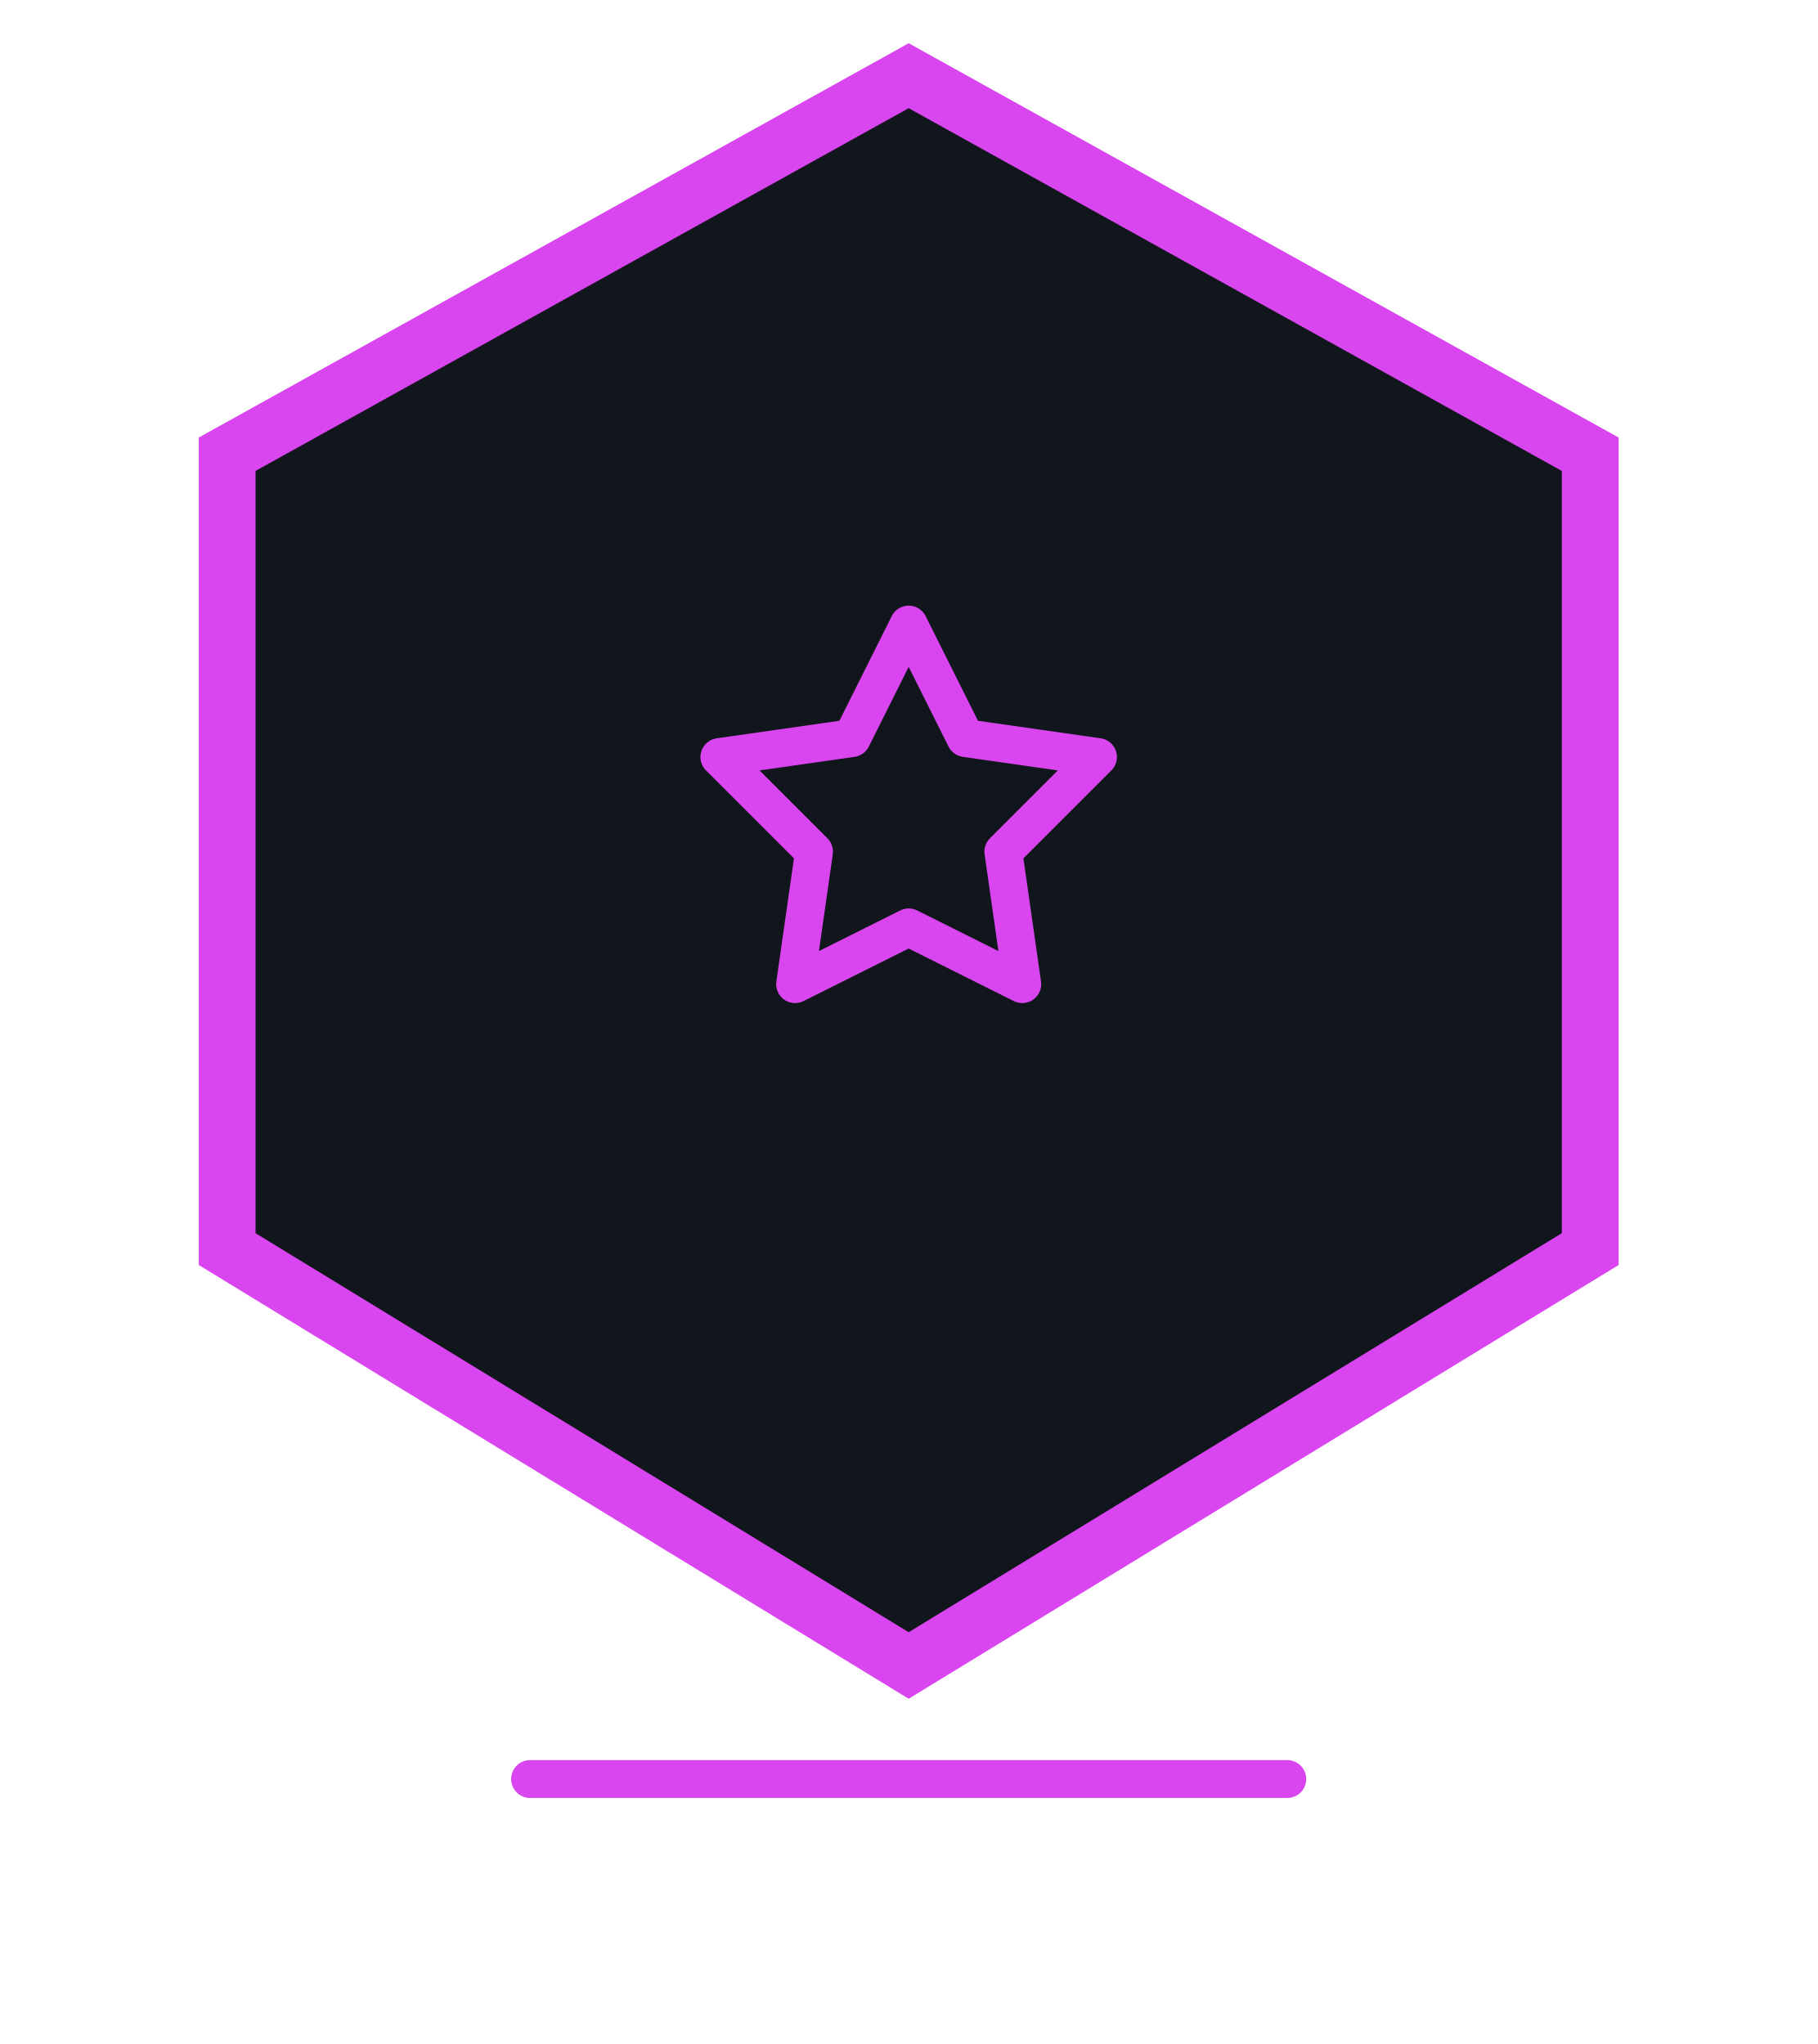
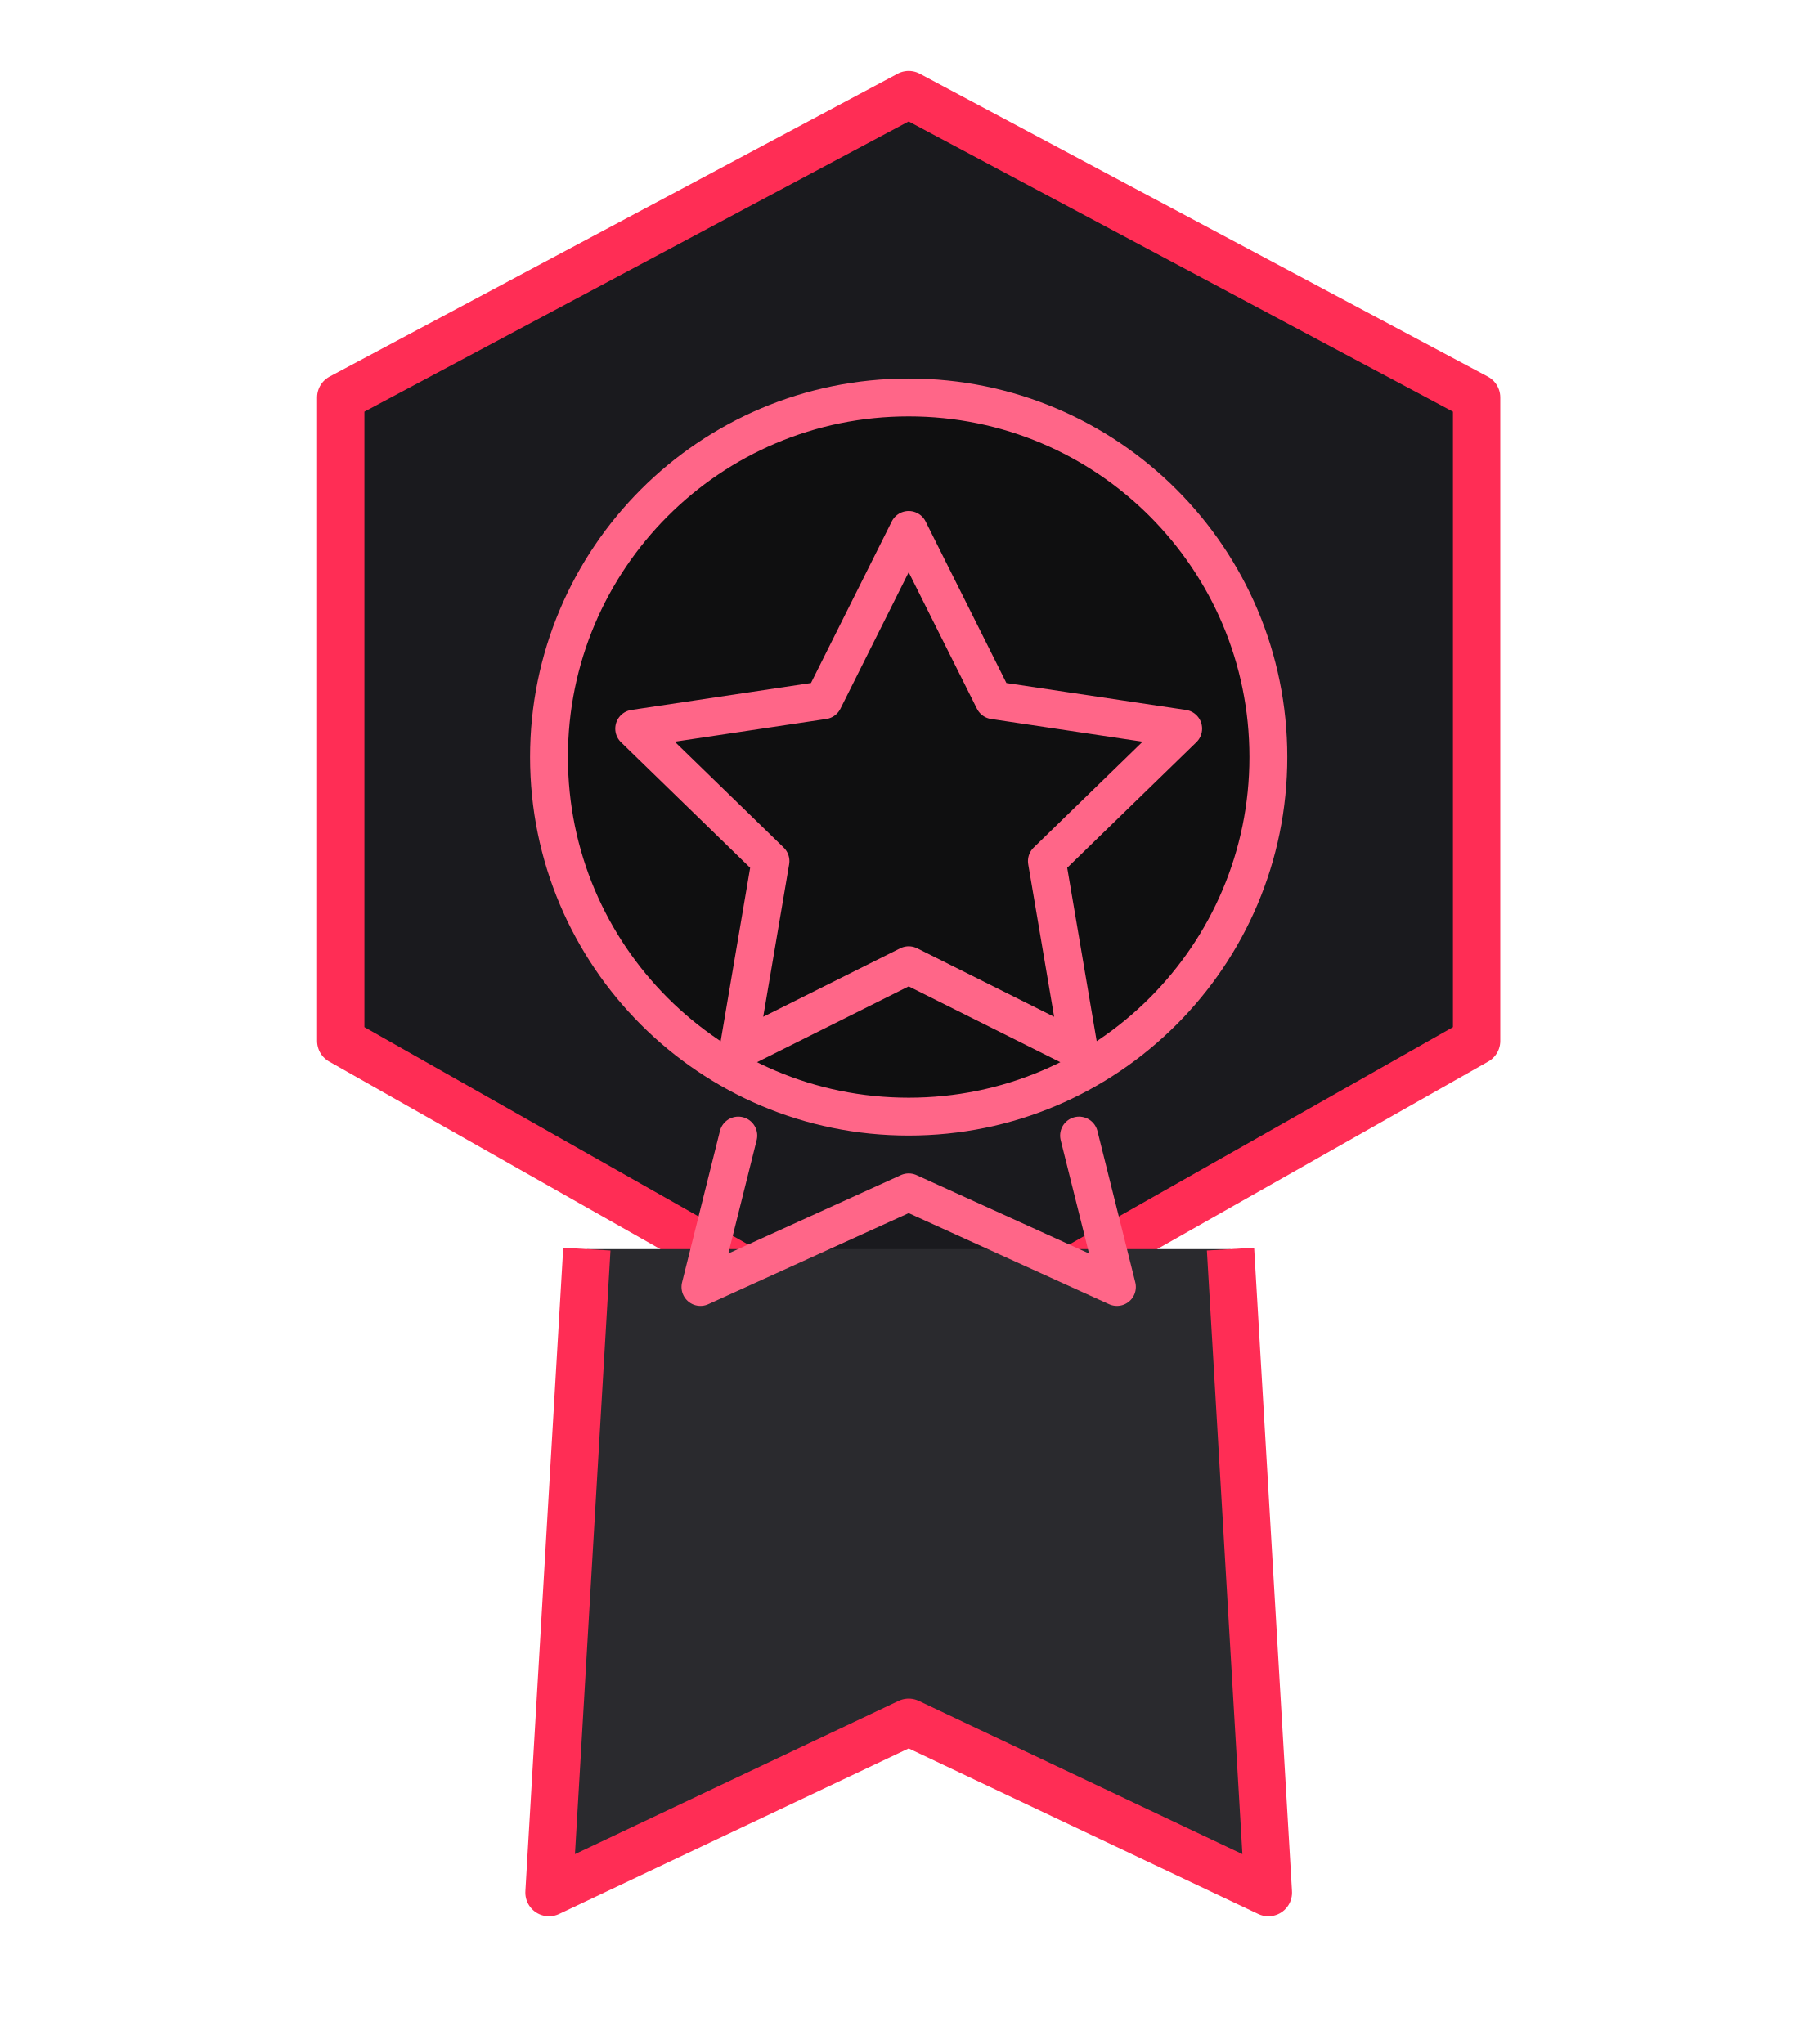
<svg xmlns="http://www.w3.org/2000/svg" width="96" height="108" viewBox="0 0 96 108">
-   <path d="M48 4 84 24v42L48 88 12 66V24z" fill="#11151C" stroke="#D946EF" stroke-width="3" />
-   <g transform="translate(36 31) scale(1)" fill="none" stroke="#D946EF" stroke-width="2" stroke-linecap="round" stroke-linejoin="round">
-     <path d="m12 2 3 6 7 1-5 5 1 7-6-3-6 3 1-7-5-5 7-1z" />
+   <path d="m48 5 30 16v34L48 72 18 55V21L48 5Z" fill="#1A1A1E" stroke="#FF2D55" stroke-width="2.5" stroke-linejoin="round" />
+   <path d="m31 66-2 34 19-9 19 9-2-34" fill="#2A2A2E" stroke="#FF2D55" stroke-width="2.5" stroke-linejoin="round" />
+   <circle cx="48" cy="40" r="19" fill="#0F0F10" stroke="#FF6688" stroke-width="2" />
+   <g fill="none" stroke="#FF6688" stroke-width="2" stroke-linecap="round" stroke-linejoin="round">
+     <path d="m48 28 4.5 9 10 1.5-7.2 7 1.7 10L48 51l-9 4.5 1.7-10-7.2-7 10-1.5 4.5-9Z" />
+     <path d="m39 60-2 8 11-5 11 5-2-8" />
  </g>
-   <path d="M28 94h40" stroke="#D946EF" stroke-width="2" stroke-linecap="round" />
</svg>
